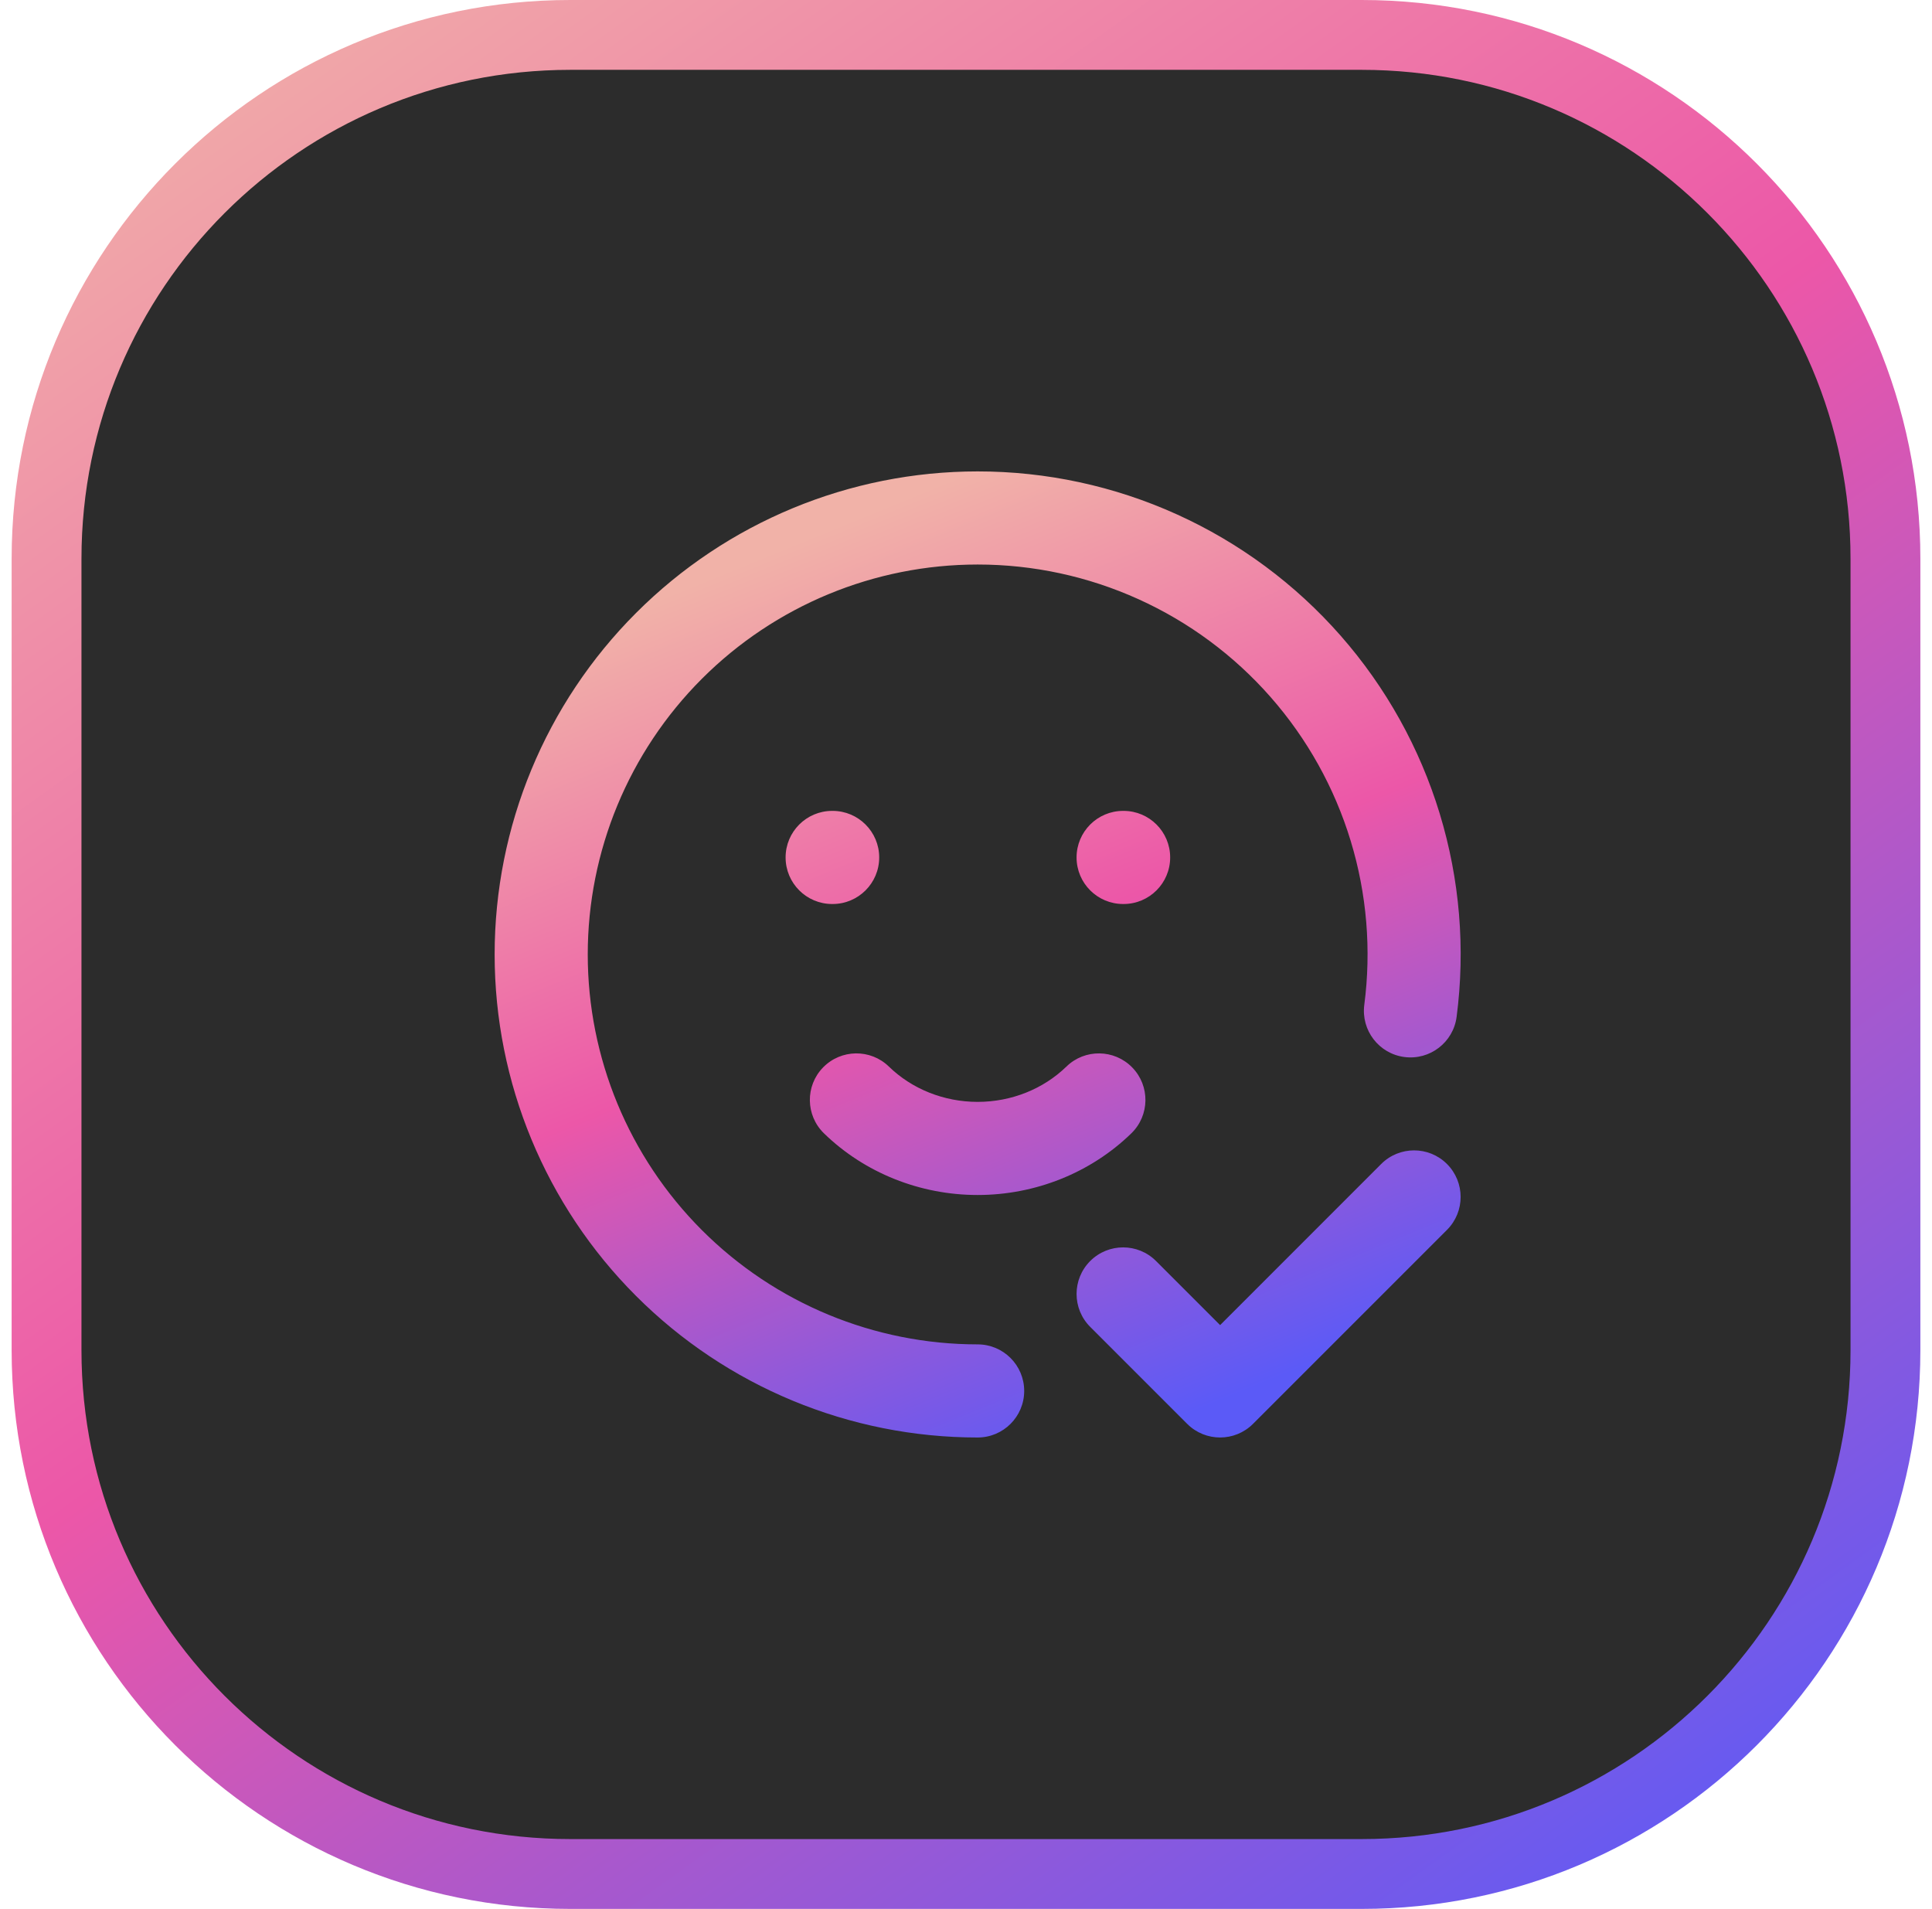
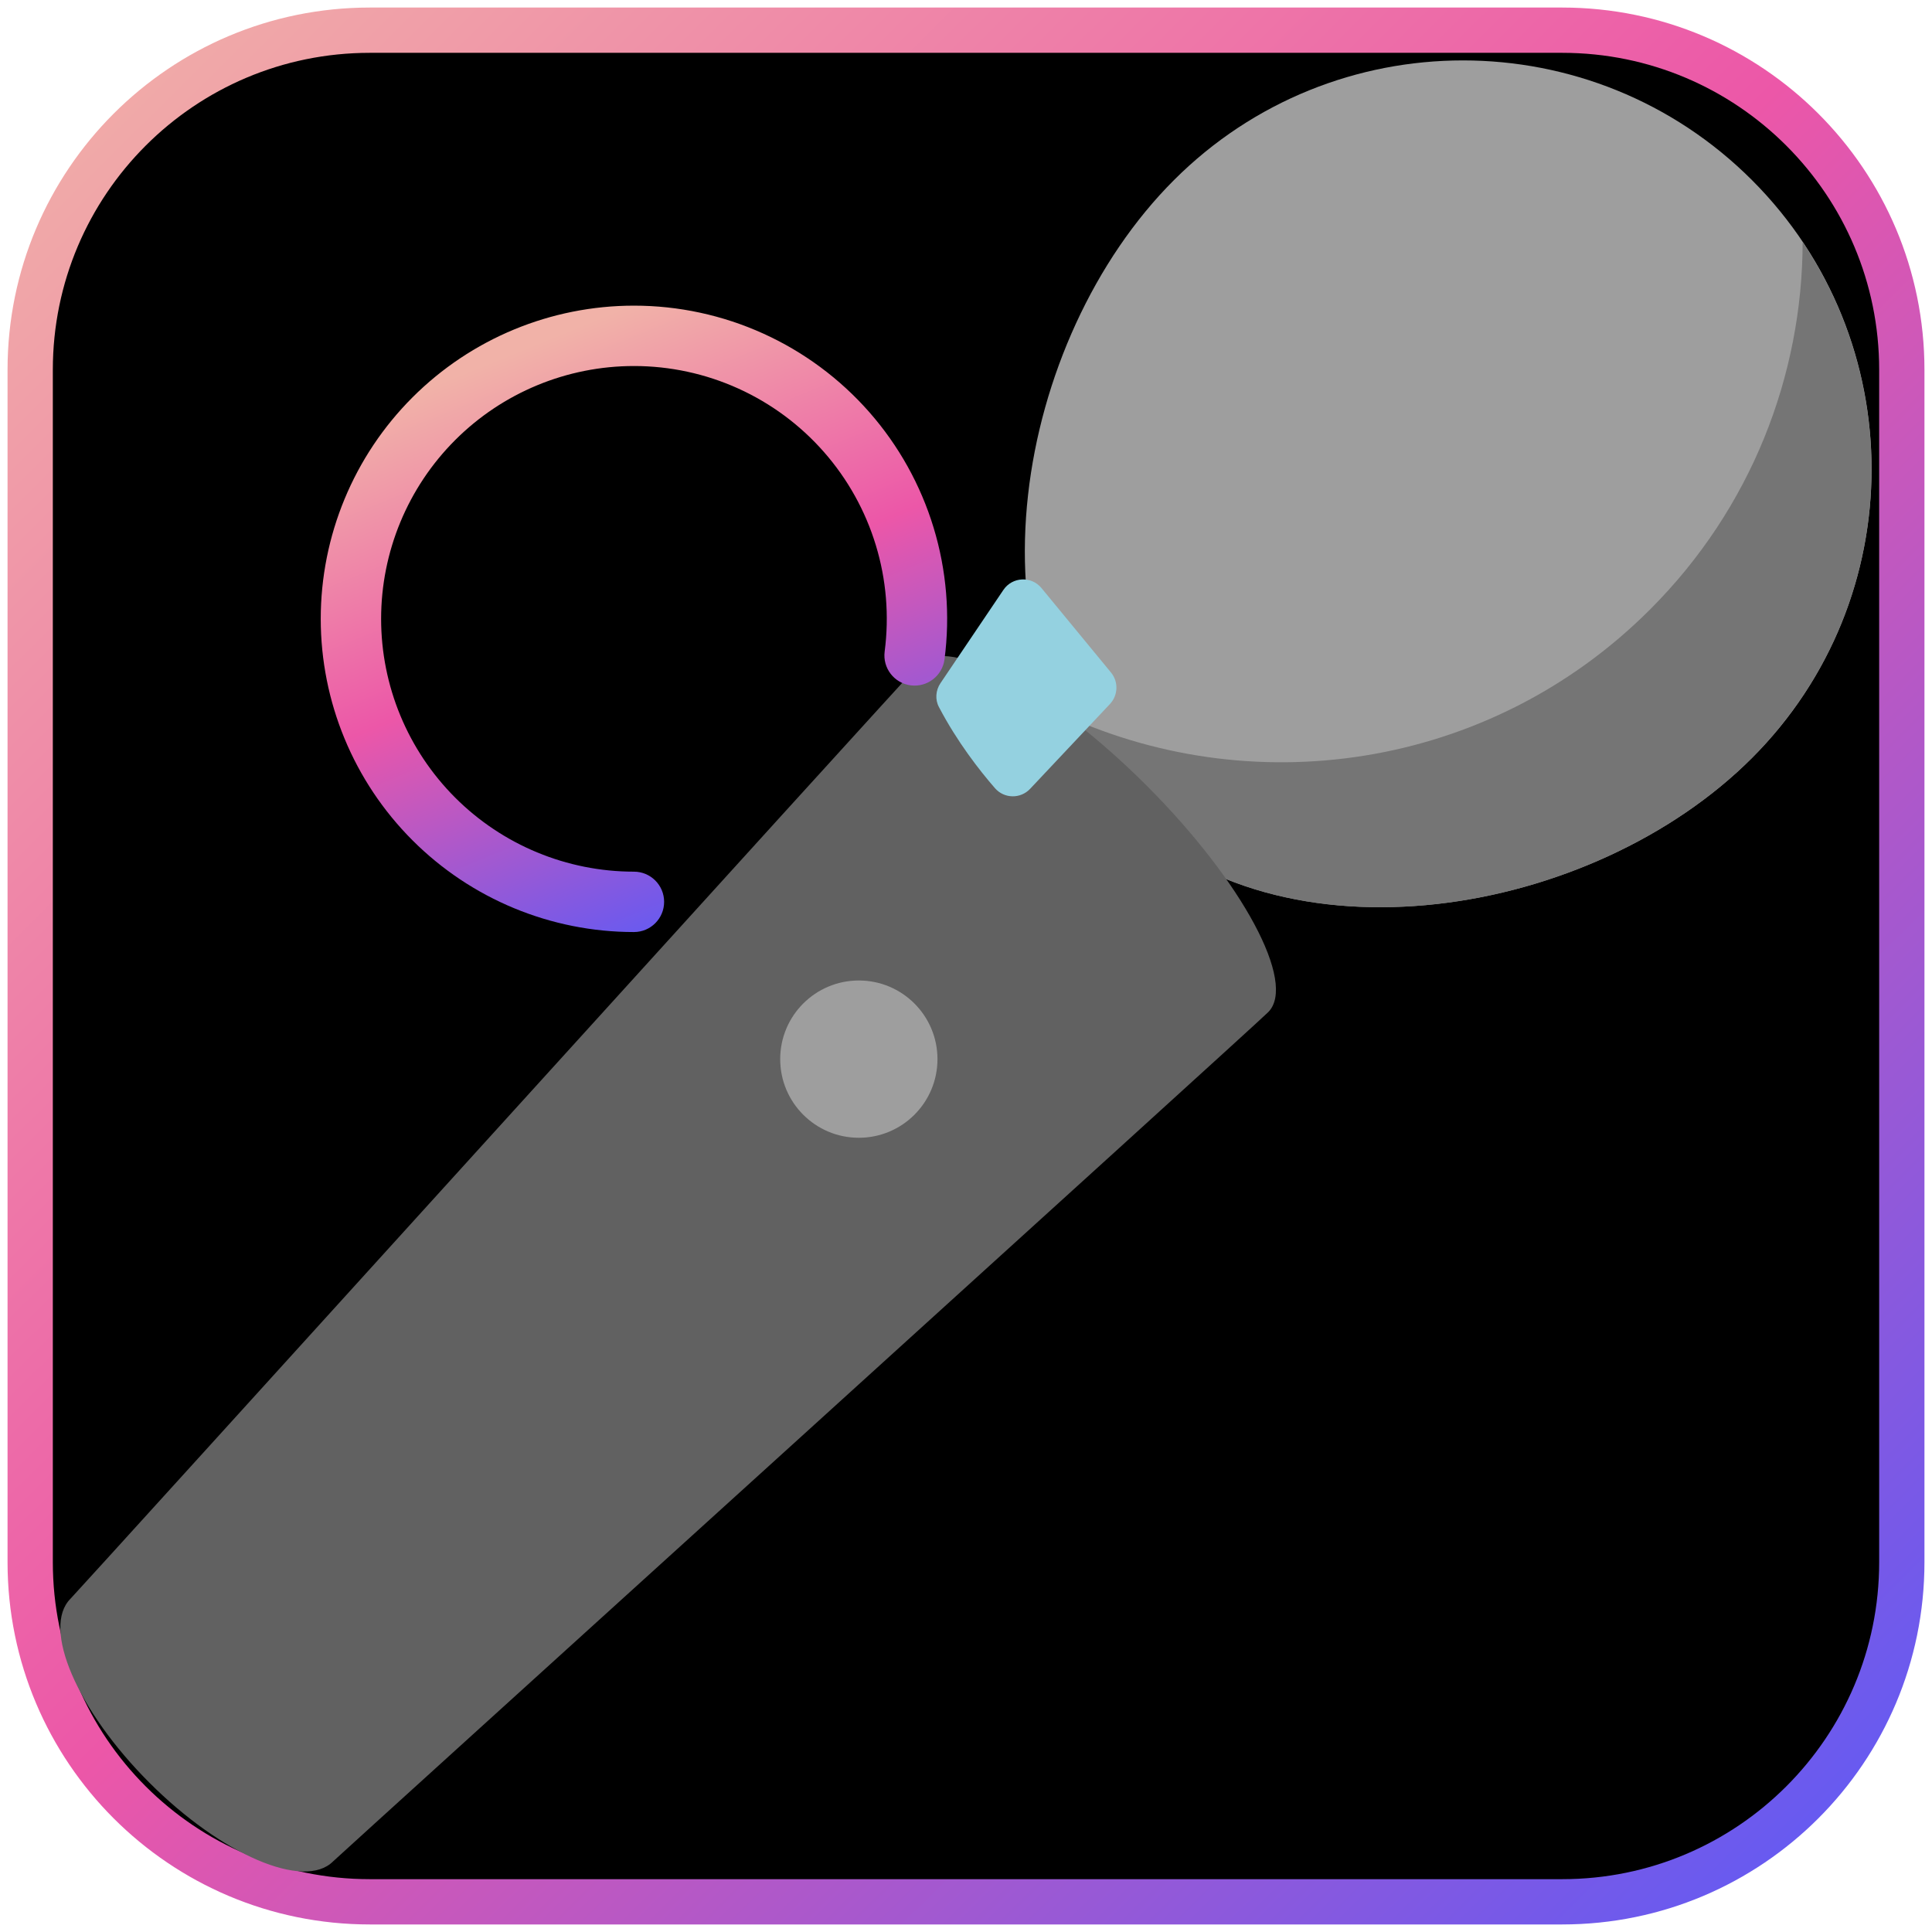
- <svg xmlns="http://www.w3.org/2000/svg" width="83" height="82" viewBox="0 0 83 82" fill="none">
-   <rect x="2" y="1.5" width="79" height="79" rx="22.5" fill="#2C2C2C" />
-   <rect x="2" y="1.5" width="79" height="79" rx="22.5" stroke="url(#paint0_linear_49_783)" stroke-width="3" />
-   <path fill-rule="evenodd" clip-rule="evenodd" d="M42 20.25C44.952 20.249 47.869 20.878 50.558 22.095C53.248 23.312 55.646 25.089 57.594 27.306C59.542 29.524 60.994 32.132 61.853 34.956C62.712 37.78 62.959 40.755 62.577 43.682C62.434 44.777 61.43 45.549 60.335 45.406C59.239 45.263 58.468 44.259 58.611 43.164C58.919 40.801 58.72 38.4 58.026 36.121C57.333 33.841 56.16 31.736 54.588 29.946C53.016 28.156 51.08 26.721 48.909 25.739C46.739 24.757 44.383 24.249 42.001 24.25L42 24.25C37.558 24.25 33.297 26.015 30.156 29.156C27.015 32.297 25.25 36.558 25.25 41C25.25 45.442 27.015 49.703 30.156 52.844C33.297 55.985 37.558 57.75 42 57.75C43.105 57.75 44 58.645 44 59.75C44 60.855 43.105 61.75 42 61.75C36.497 61.75 31.219 59.564 27.328 55.672C23.436 51.781 21.25 46.503 21.25 41C21.25 35.497 23.436 30.219 27.328 26.328C31.219 22.436 36.496 20.25 41.999 20.25H42ZM33.75 36.833C33.75 35.729 34.645 34.833 35.75 34.833H35.771C36.875 34.833 37.771 35.729 37.771 36.833C37.771 37.938 36.875 38.833 35.771 38.833H35.75C34.645 38.833 33.75 37.938 33.75 36.833ZM48.25 34.833C47.145 34.833 46.25 35.729 46.25 36.833C46.25 37.938 47.145 38.833 48.25 38.833H48.271C49.375 38.833 50.271 37.938 50.271 36.833C50.271 35.729 49.375 34.833 48.271 34.833H48.25ZM35.358 45.855C36.128 45.064 37.395 45.046 38.187 45.816C39.173 46.776 40.547 47.333 42 47.333C43.454 47.333 44.828 46.776 45.814 45.816C46.606 45.046 47.872 45.064 48.642 45.855C49.413 46.647 49.395 47.913 48.603 48.684C46.848 50.391 44.464 51.333 42 51.333C39.537 51.333 37.153 50.391 35.398 48.684C34.606 47.913 34.588 46.647 35.358 45.855ZM62.164 52.831C62.945 52.05 62.945 50.784 62.164 50.002C61.383 49.221 60.117 49.221 59.336 50.002L52.417 56.922L49.664 54.169C48.883 53.388 47.617 53.388 46.836 54.169C46.055 54.95 46.055 56.217 46.836 56.998L51.002 61.164C51.783 61.945 53.05 61.945 53.831 61.164L62.164 52.831Z" fill="url(#paint1_linear_49_783)" />
+ <svg xmlns="http://www.w3.org/2000/svg" width="128" height="128" viewBox="0 0 128 128">
+   <rect x="2" y="2" width="124" height="124" rx="22.5" fill="#2C2C2C" />
+   <rect x="2" y="2" width="124" height="124" rx="22.5" stroke="url(#paint0_linear)" stroke-width="3" />
+   <path d="M77.78 11.93c10.57-10.57 27.72-10.57 38.29 0s10.57 27.72 0 38.29s-31.2 14.06-41.77 3.48s-7.1-31.2 3.48-41.77z" fill="#9e9e9e" />
+   <path d="M119.43 16.04c-.02 8.82-3.39 17.63-10.12 24.35c-10.66 10.66-26.56 12.89-39.42 6.7c1.03 2.45 2.48 4.7 4.4 6.62c10.57 10.57 31.2 7.09 41.77-3.48c9.3-9.3 10.42-23.67 3.37-34.19z" fill="#757575" />
+   <path d="M84.02 67.06c1.92-1.92-1.69-8.65-8.06-15.02c-6.37-6.37-13.1-9.98-15.02-8.06C59.92 45 5.22 105.37 4.67 105.92c-1.92 1.92.42 7.38 5.22 12.18s10.26 7.14 12.18 5.22c.56-.54 60.93-55.24 61.95-56.26z" fill="#616161" />
+   <path fill-rule="evenodd" clip-rule="evenodd" d="M42 20.25C44.952 20.249 47.869 20.878 50.558 22.095C53.248 23.312 55.646 25.089 57.594 27.306C59.542 29.524 60.994 32.132 61.853 34.956C62.712 37.78 62.959 40.755 62.577 43.682C62.434 44.777 61.43 45.549 60.335 45.406C59.239 45.263 58.468 44.259 58.611 43.164C58.919 40.801 58.72 38.4 58.026 36.121C57.333 33.841 56.16 31.736 54.588 29.946C53.016 28.156 51.08 26.721 48.909 25.739C46.739 24.757 44.383 24.249 42.001 24.25L42 24.25C37.558 24.25 33.297 26.015 30.156 29.156C27.015 32.297 25.25 36.558 25.25 41C25.25 45.442 27.015 49.703 30.156 52.844C33.297 55.985 37.558 57.75 42 57.75C43.105 57.75 44 58.645 44 59.75C44 60.855 43.105 61.75 42 61.75C36.497 61.75 31.219 59.564 27.328 55.672C23.436 51.781 21.25 46.503 21.25 41C21.25 35.497 23.436 30.219 27.328 26.328C31.219 22.436 36.496 20.25 41.999 20.25H42Z" fill="url(#paint1_linear)" />
+   <circle cx="56.9" cy="70.17" r="5.21" fill="#9e9e9e" />
+   <path d="M62.31 45.26l4.17-6.18c.59-.87 1.85-.93 2.52-.12l4.61 5.6c.5.61.47 1.5-.07 2.08l-5.29 5.62c-.64.68-1.72.66-2.33-.04c-1.01-1.16-2.5-3.06-3.71-5.37c-.27-.5-.22-1.12.1-1.59z" fill="#94d1e0" />
  <defs>
-     <linearGradient id="paint0_linear_49_783" x1="0.5" y1="3.417" x2="62.934" y2="90.49" gradientUnits="userSpaceOnUse">
+     <linearGradient id="paint0_linear" x1="0.5" y1="3.417" x2="124" y2="128" gradientUnits="userSpaceOnUse">
      <stop stop-color="#F1B2A8" />
      <stop offset="0.48" stop-color="#EC57A8" />
      <stop offset="1" stop-color="#5B5AF7" />
    </linearGradient>
-     <linearGradient id="paint1_linear_49_783" x1="32.5" y1="24" x2="48" y2="62" gradientUnits="userSpaceOnUse">
+     <linearGradient id="paint1_linear" x1="32.5" y1="24" x2="48" y2="62" gradientUnits="userSpaceOnUse">
      <stop stop-color="#F1B2A8" />
      <stop offset="0.475" stop-color="#EC57A8" />
      <stop offset="1" stop-color="#5B5AF7" />
    </linearGradient>
  </defs>
</svg>
